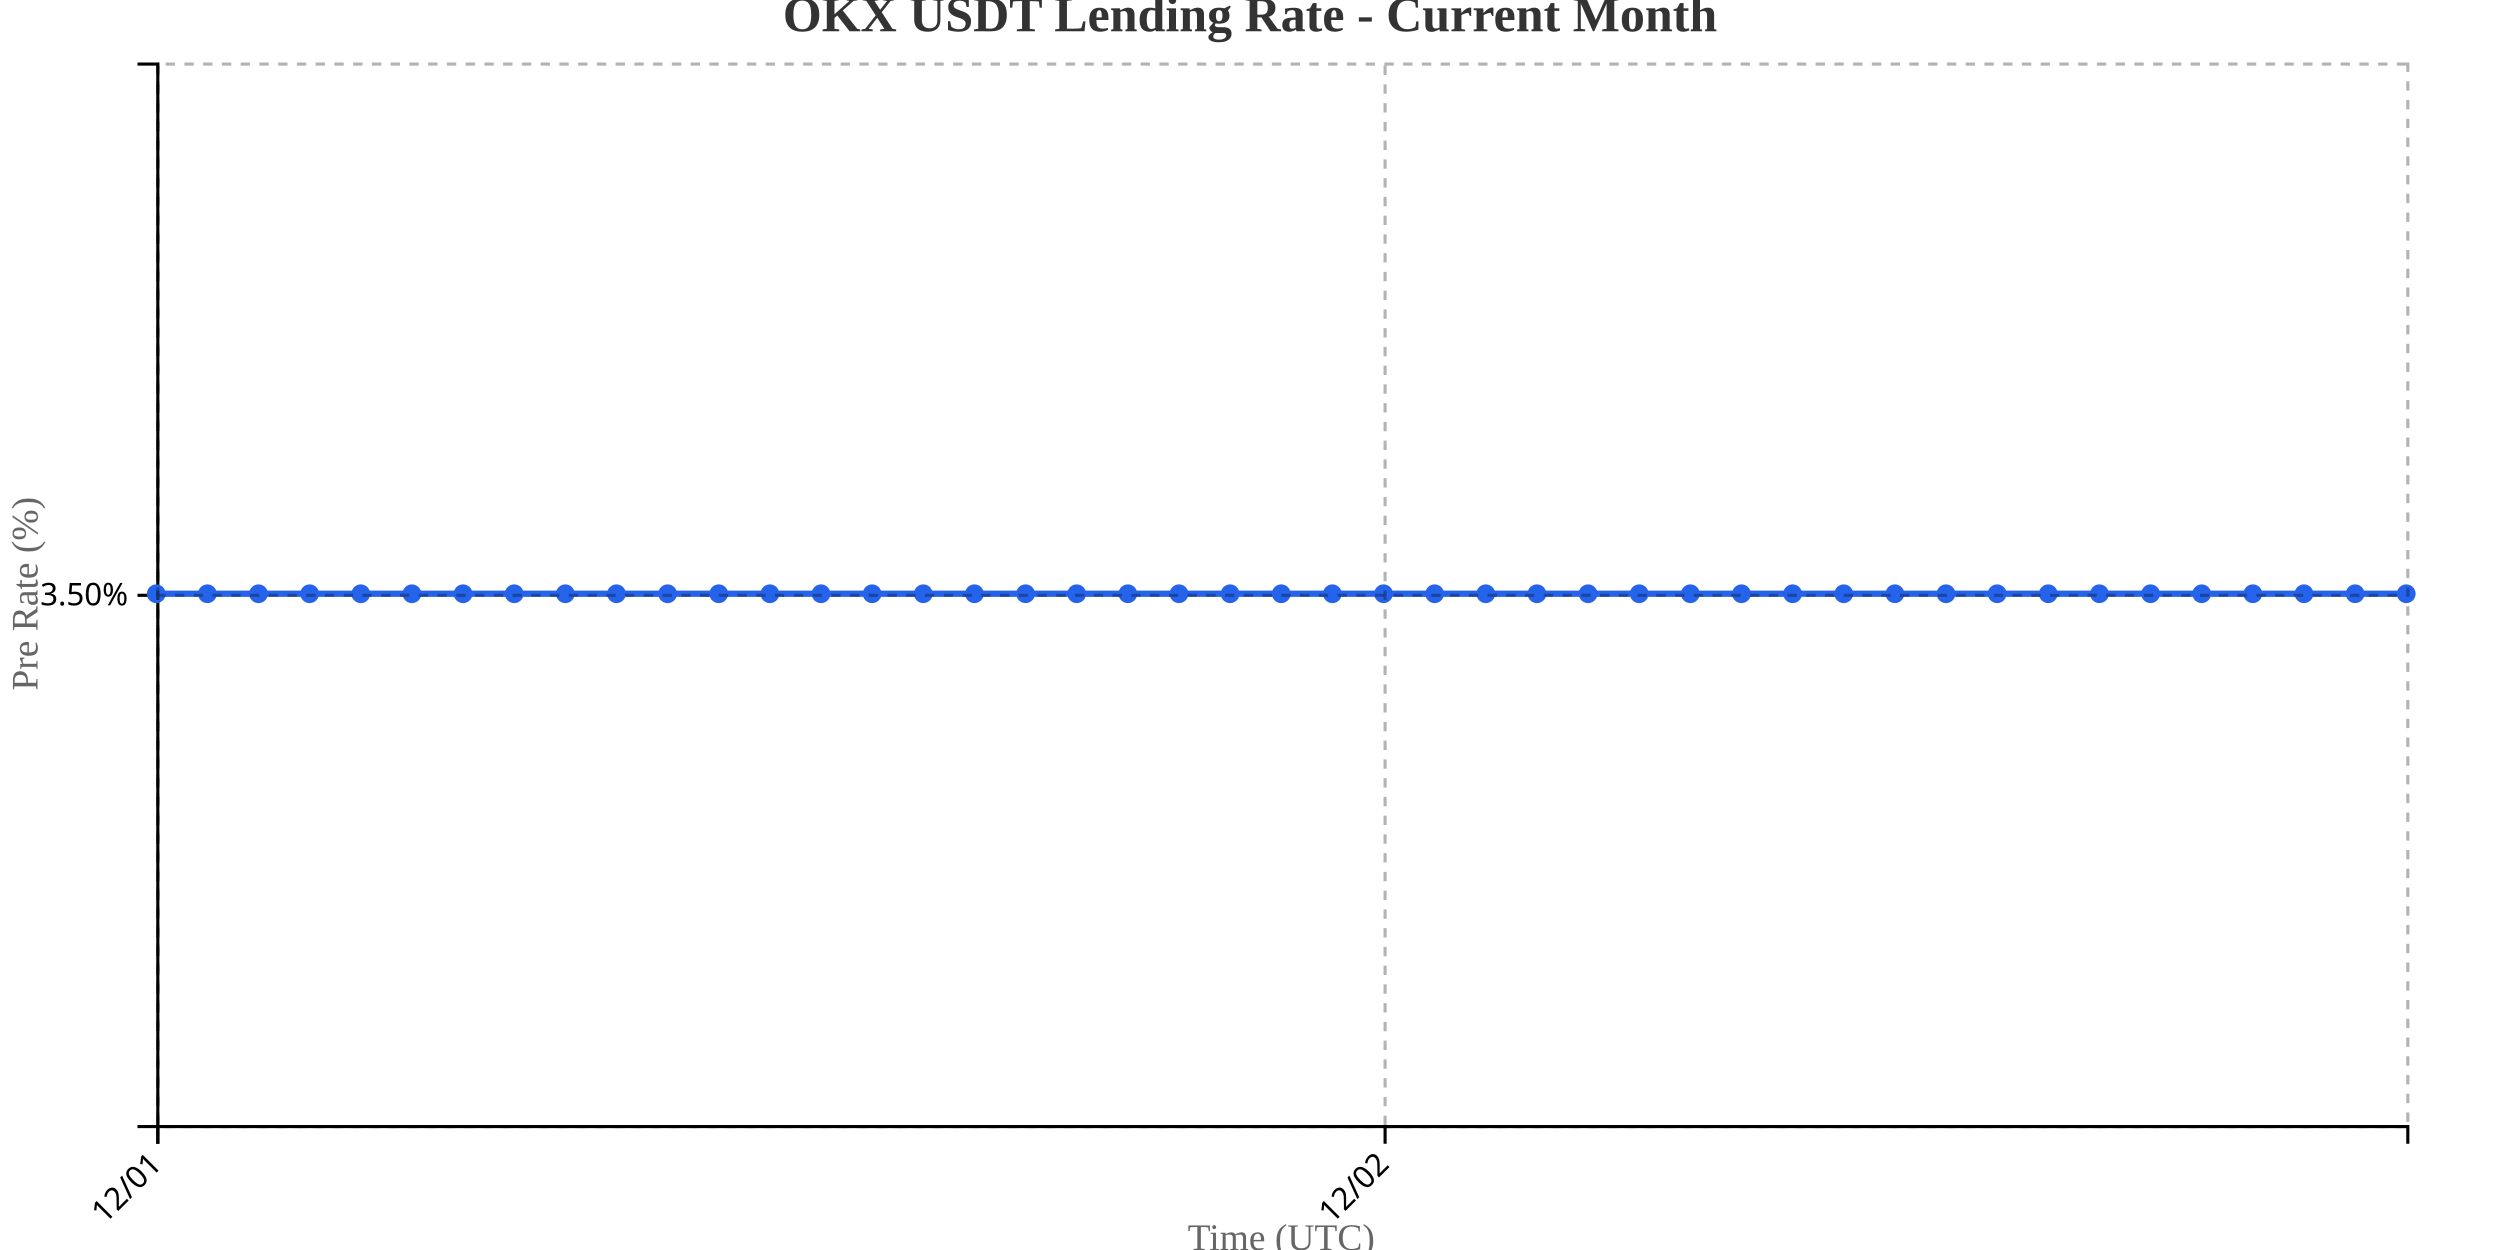
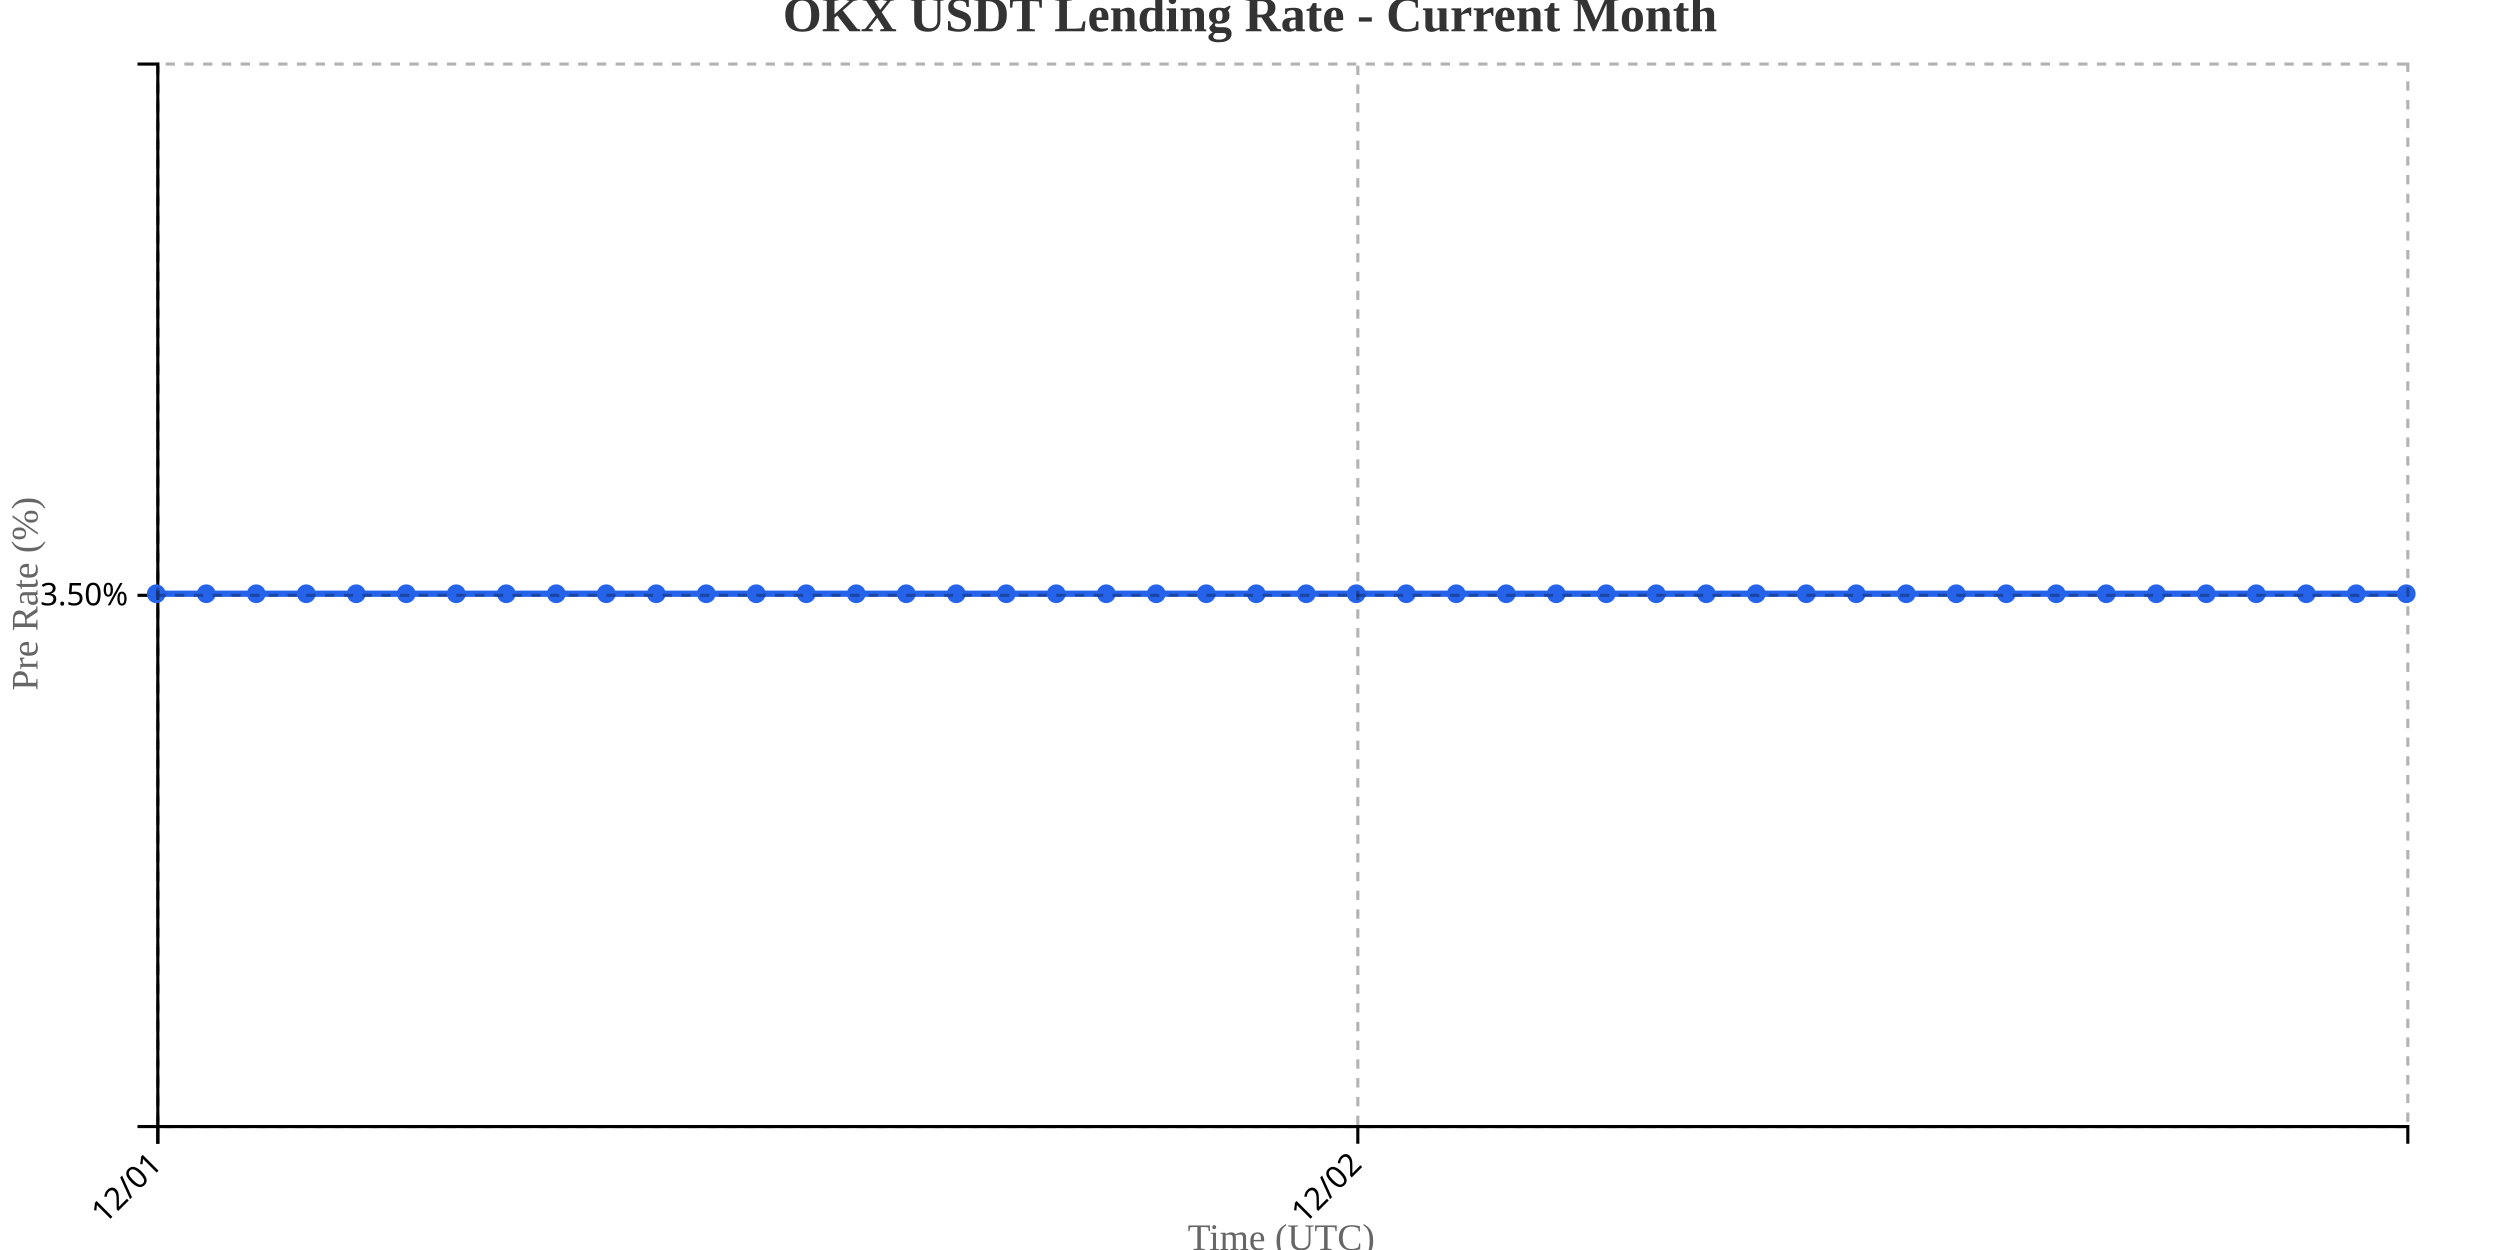
<svg xmlns="http://www.w3.org/2000/svg" width="800" height="400">
  <g transform="translate(50,20)">
    <g transform="translate(0,340)" fill="none" font-size="10" font-family="sans-serif" text-anchor="middle">
      <path class="domain" stroke="currentColor" d="M0.5,6V0.5H720.5V6" />
      <g class="tick" opacity="1" transform="translate(0.5,0)">
        <line stroke="currentColor" y2="6" />
        <text fill="currentColor" y="9" dy=".15em" style="text-anchor: end;" dx="-.8em" transform="rotate(-45)">12/01</text>
      </g>
-       <g class="tick" opacity="1" transform="translate(393.2273,0)">
+       <g class="tick" opacity="1" transform="translate(384.5,0)">
        <line stroke="currentColor" y2="6" />
        <text fill="currentColor" y="9" dy=".15em" style="text-anchor: end;" dx="-.8em" transform="rotate(-45)">12/02</text>
      </g>
    </g>
    <g fill="none" font-size="10" font-family="sans-serif" text-anchor="end">
      <path class="domain" stroke="currentColor" d="M-6,340.5H0.5V0.5H-6" />
      <g class="tick" opacity="1" transform="translate(0,170.5)">
        <line stroke="currentColor" x2="-6" />
        <text fill="currentColor" x="-9" dy="0.32em">3.50%</text>
      </g>
    </g>
    <text transform="rotate(-90)" y="-50" x="-170" dy="1em" style="text-anchor: middle; font-size: 12px; fill: #666;">Pre Rate (%)</text>
    <text transform="translate(360, 380)" style="text-anchor: middle; font-size: 12px; fill: #666;">Time (UTC)</text>
-     <path fill="none" stroke="#2563eb" stroke-width="2" d="M0,170C5.455,170,10.909,170,16.364,170C21.818,170,27.273,170,32.727,170C38.182,170,43.636,170,49.091,170C54.545,170,60,170,65.455,170C70.909,170,76.364,170,81.818,170C87.273,170,92.727,170,98.182,170C103.636,170,109.091,170,114.545,170C120,170,125.455,170,130.909,170C136.364,170,141.818,170,147.273,170C152.727,170,158.182,170,163.636,170C169.091,170,174.545,170,180,170C185.455,170,190.909,170,196.364,170C201.818,170,207.273,170,212.727,170C218.182,170,223.636,170,229.091,170C234.545,170,240,170,245.455,170C250.909,170,256.364,170,261.818,170C267.273,170,272.727,170,278.182,170C283.636,170,289.091,170,294.545,170C300,170,305.455,170,310.909,170C316.364,170,321.818,170,327.273,170C332.727,170,338.182,170,343.636,170C349.091,170,354.545,170,360,170C365.455,170,370.909,170,376.364,170C381.818,170,387.273,170,392.727,170C398.182,170,403.636,170,409.091,170C414.545,170,420,170,425.455,170C430.909,170,436.364,170,441.818,170C447.273,170,452.727,170,458.182,170C463.636,170,469.091,170,474.545,170C480,170,485.455,170,490.909,170C496.364,170,501.818,170,507.273,170C512.727,170,518.182,170,523.636,170C529.091,170,534.545,170,540,170C545.455,170,550.909,170,556.364,170C561.818,170,567.273,170,572.727,170C578.182,170,583.636,170,589.091,170C594.545,170,600,170,605.455,170C610.909,170,616.364,170,621.818,170C627.273,170,632.727,170,638.182,170C643.636,170,649.091,170,654.545,170C660,170,665.455,170,670.909,170C676.364,170,681.818,170,687.273,170C692.727,170,698.182,170,703.636,170C709.091,170,714.545,170,720,170" />
+     <path fill="none" stroke="#2563eb" stroke-width="2" d="M0,170C5.333,170,10.667,170,16,170C21.333,170,26.667,170,32,170C37.333,170,42.667,170,48,170C53.333,170,58.667,170,64,170C69.333,170,74.667,170,80,170C85.333,170,90.667,170,96,170C101.333,170,106.667,170,112,170C117.333,170,122.667,170,128,170C133.333,170,138.667,170,144,170C149.333,170,154.667,170,160,170C165.333,170,170.667,170,176,170C181.333,170,186.667,170,192,170C197.333,170,202.667,170,208,170C213.333,170,218.667,170,224,170C229.333,170,234.667,170,240,170C245.333,170,250.667,170,256,170C261.333,170,266.667,170,272,170C277.333,170,282.667,170,288,170C293.333,170,298.667,170,304,170C309.333,170,314.667,170,320,170C325.333,170,330.667,170,336,170C341.333,170,346.667,170,352,170C357.333,170,362.667,170,368,170C373.333,170,378.667,170,384,170C389.333,170,394.667,170,400,170C405.333,170,410.667,170,416,170C421.333,170,426.667,170,432,170C437.333,170,442.667,170,448,170C453.333,170,458.667,170,464,170C469.333,170,474.667,170,480,170C485.333,170,490.667,170,496,170C501.333,170,506.667,170,512,170C517.333,170,522.667,170,528,170C533.333,170,538.667,170,544,170C549.333,170,554.667,170,560,170C565.333,170,570.667,170,576,170C581.333,170,586.667,170,592,170C597.333,170,602.667,170,608,170C613.333,170,618.667,170,624,170C629.333,170,634.667,170,640,170C645.333,170,650.667,170,656,170C661.333,170,666.667,170,672,170C677.333,170,682.667,170,688,170C693.333,170,698.667,170,704,170C709.333,170,714.667,170,720,170" />
    <circle class="dot" cx="0" cy="170" r="3" fill="#2563eb" />
-     <circle class="dot" cx="16.364" cy="170" r="3" fill="#2563eb" />
-     <circle class="dot" cx="32.727" cy="170" r="3" fill="#2563eb" />
-     <circle class="dot" cx="49.091" cy="170" r="3" fill="#2563eb" />
-     <circle class="dot" cx="65.455" cy="170" r="3" fill="#2563eb" />
-     <circle class="dot" cx="81.818" cy="170" r="3" fill="#2563eb" />
-     <circle class="dot" cx="98.182" cy="170" r="3" fill="#2563eb" />
-     <circle class="dot" cx="114.545" cy="170" r="3" fill="#2563eb" />
-     <circle class="dot" cx="130.909" cy="170" r="3" fill="#2563eb" />
-     <circle class="dot" cx="147.273" cy="170" r="3" fill="#2563eb" />
-     <circle class="dot" cx="163.636" cy="170" r="3" fill="#2563eb" />
-     <circle class="dot" cx="180" cy="170" r="3" fill="#2563eb" />
-     <circle class="dot" cx="196.364" cy="170" r="3" fill="#2563eb" />
-     <circle class="dot" cx="212.727" cy="170" r="3" fill="#2563eb" />
-     <circle class="dot" cx="229.091" cy="170" r="3" fill="#2563eb" />
-     <circle class="dot" cx="245.455" cy="170" r="3" fill="#2563eb" />
-     <circle class="dot" cx="261.818" cy="170" r="3" fill="#2563eb" />
-     <circle class="dot" cx="278.182" cy="170" r="3" fill="#2563eb" />
-     <circle class="dot" cx="294.545" cy="170" r="3" fill="#2563eb" />
-     <circle class="dot" cx="310.909" cy="170" r="3" fill="#2563eb" />
-     <circle class="dot" cx="327.273" cy="170" r="3" fill="#2563eb" />
-     <circle class="dot" cx="343.636" cy="170" r="3" fill="#2563eb" />
-     <circle class="dot" cx="360" cy="170" r="3" fill="#2563eb" />
-     <circle class="dot" cx="376.364" cy="170" r="3" fill="#2563eb" />
-     <circle class="dot" cx="392.727" cy="170" r="3" fill="#2563eb" />
-     <circle class="dot" cx="409.091" cy="170" r="3" fill="#2563eb" />
-     <circle class="dot" cx="425.455" cy="170" r="3" fill="#2563eb" />
-     <circle class="dot" cx="441.818" cy="170" r="3" fill="#2563eb" />
-     <circle class="dot" cx="458.182" cy="170" r="3" fill="#2563eb" />
-     <circle class="dot" cx="474.545" cy="170" r="3" fill="#2563eb" />
-     <circle class="dot" cx="490.909" cy="170" r="3" fill="#2563eb" />
-     <circle class="dot" cx="507.273" cy="170" r="3" fill="#2563eb" />
-     <circle class="dot" cx="523.636" cy="170" r="3" fill="#2563eb" />
-     <circle class="dot" cx="540" cy="170" r="3" fill="#2563eb" />
-     <circle class="dot" cx="556.364" cy="170" r="3" fill="#2563eb" />
-     <circle class="dot" cx="572.727" cy="170" r="3" fill="#2563eb" />
-     <circle class="dot" cx="589.091" cy="170" r="3" fill="#2563eb" />
-     <circle class="dot" cx="605.455" cy="170" r="3" fill="#2563eb" />
-     <circle class="dot" cx="621.818" cy="170" r="3" fill="#2563eb" />
-     <circle class="dot" cx="638.182" cy="170" r="3" fill="#2563eb" />
-     <circle class="dot" cx="654.545" cy="170" r="3" fill="#2563eb" />
-     <circle class="dot" cx="670.909" cy="170" r="3" fill="#2563eb" />
-     <circle class="dot" cx="687.273" cy="170" r="3" fill="#2563eb" />
-     <circle class="dot" cx="703.636" cy="170" r="3" fill="#2563eb" />
+     <circle class="dot" cx="16" cy="170" r="3" fill="#2563eb" />
+     <circle class="dot" cx="32" cy="170" r="3" fill="#2563eb" />
+     <circle class="dot" cx="48" cy="170" r="3" fill="#2563eb" />
+     <circle class="dot" cx="64" cy="170" r="3" fill="#2563eb" />
+     <circle class="dot" cx="80" cy="170" r="3" fill="#2563eb" />
+     <circle class="dot" cx="96" cy="170" r="3" fill="#2563eb" />
+     <circle class="dot" cx="112" cy="170" r="3" fill="#2563eb" />
+     <circle class="dot" cx="128" cy="170" r="3" fill="#2563eb" />
+     <circle class="dot" cx="144" cy="170" r="3" fill="#2563eb" />
+     <circle class="dot" cx="160" cy="170" r="3" fill="#2563eb" />
+     <circle class="dot" cx="176" cy="170" r="3" fill="#2563eb" />
+     <circle class="dot" cx="192" cy="170" r="3" fill="#2563eb" />
+     <circle class="dot" cx="208" cy="170" r="3" fill="#2563eb" />
+     <circle class="dot" cx="224" cy="170" r="3" fill="#2563eb" />
+     <circle class="dot" cx="240" cy="170" r="3" fill="#2563eb" />
+     <circle class="dot" cx="256" cy="170" r="3" fill="#2563eb" />
+     <circle class="dot" cx="272" cy="170" r="3" fill="#2563eb" />
+     <circle class="dot" cx="288" cy="170" r="3" fill="#2563eb" />
+     <circle class="dot" cx="304" cy="170" r="3" fill="#2563eb" />
+     <circle class="dot" cx="320" cy="170" r="3" fill="#2563eb" />
+     <circle class="dot" cx="336" cy="170" r="3" fill="#2563eb" />
+     <circle class="dot" cx="352" cy="170" r="3" fill="#2563eb" />
+     <circle class="dot" cx="368" cy="170" r="3" fill="#2563eb" />
+     <circle class="dot" cx="384" cy="170" r="3" fill="#2563eb" />
+     <circle class="dot" cx="400" cy="170" r="3" fill="#2563eb" />
+     <circle class="dot" cx="416" cy="170" r="3" fill="#2563eb" />
+     <circle class="dot" cx="432" cy="170" r="3" fill="#2563eb" />
+     <circle class="dot" cx="448" cy="170" r="3" fill="#2563eb" />
+     <circle class="dot" cx="464" cy="170" r="3" fill="#2563eb" />
+     <circle class="dot" cx="480" cy="170" r="3" fill="#2563eb" />
+     <circle class="dot" cx="496" cy="170" r="3" fill="#2563eb" />
+     <circle class="dot" cx="512" cy="170" r="3" fill="#2563eb" />
+     <circle class="dot" cx="528" cy="170" r="3" fill="#2563eb" />
+     <circle class="dot" cx="544" cy="170" r="3" fill="#2563eb" />
+     <circle class="dot" cx="560" cy="170" r="3" fill="#2563eb" />
+     <circle class="dot" cx="576" cy="170" r="3" fill="#2563eb" />
+     <circle class="dot" cx="592" cy="170" r="3" fill="#2563eb" />
+     <circle class="dot" cx="608" cy="170" r="3" fill="#2563eb" />
+     <circle class="dot" cx="624" cy="170" r="3" fill="#2563eb" />
+     <circle class="dot" cx="640" cy="170" r="3" fill="#2563eb" />
+     <circle class="dot" cx="656" cy="170" r="3" fill="#2563eb" />
+     <circle class="dot" cx="672" cy="170" r="3" fill="#2563eb" />
+     <circle class="dot" cx="688" cy="170" r="3" fill="#2563eb" />
+     <circle class="dot" cx="704" cy="170" r="3" fill="#2563eb" />
    <circle class="dot" cx="720" cy="170" r="3" fill="#2563eb" />
    <g class="grid" transform="translate(0,340)" fill="none" font-size="10" font-family="sans-serif" text-anchor="middle" style="stroke-dasharray: 3,3; opacity: 0.3;">
      <path class="domain" stroke="currentColor" d="M0.5,-340V0.5H720.5V-340" />
      <g class="tick" opacity="1" transform="translate(0.5,0)">
        <line stroke="currentColor" y2="-340" />
        <text fill="currentColor" y="3" dy="0.71em" />
      </g>
-       <g class="tick" opacity="1" transform="translate(393.2273,0)">
+       <g class="tick" opacity="1" transform="translate(384.5,0)">
        <line stroke="currentColor" y2="-340" />
        <text fill="currentColor" y="3" dy="0.71em" />
      </g>
    </g>
    <g class="grid" fill="none" font-size="10" font-family="sans-serif" text-anchor="end" style="stroke-dasharray: 3,3; opacity: 0.3;">
      <path class="domain" stroke="currentColor" d="M720,340.5H0.5V0.5H720" />
      <g class="tick" opacity="1" transform="translate(0,170.5)">
        <line stroke="currentColor" x2="720" />
        <text fill="currentColor" x="-3" dy="0.32em" />
      </g>
    </g>
  </g>
  <text x="400" y="10" text-anchor="middle" style="font-size: 16px; font-weight: bold; fill: #333;">OKX USDT Lending Rate - Current Month</text>
</svg>
